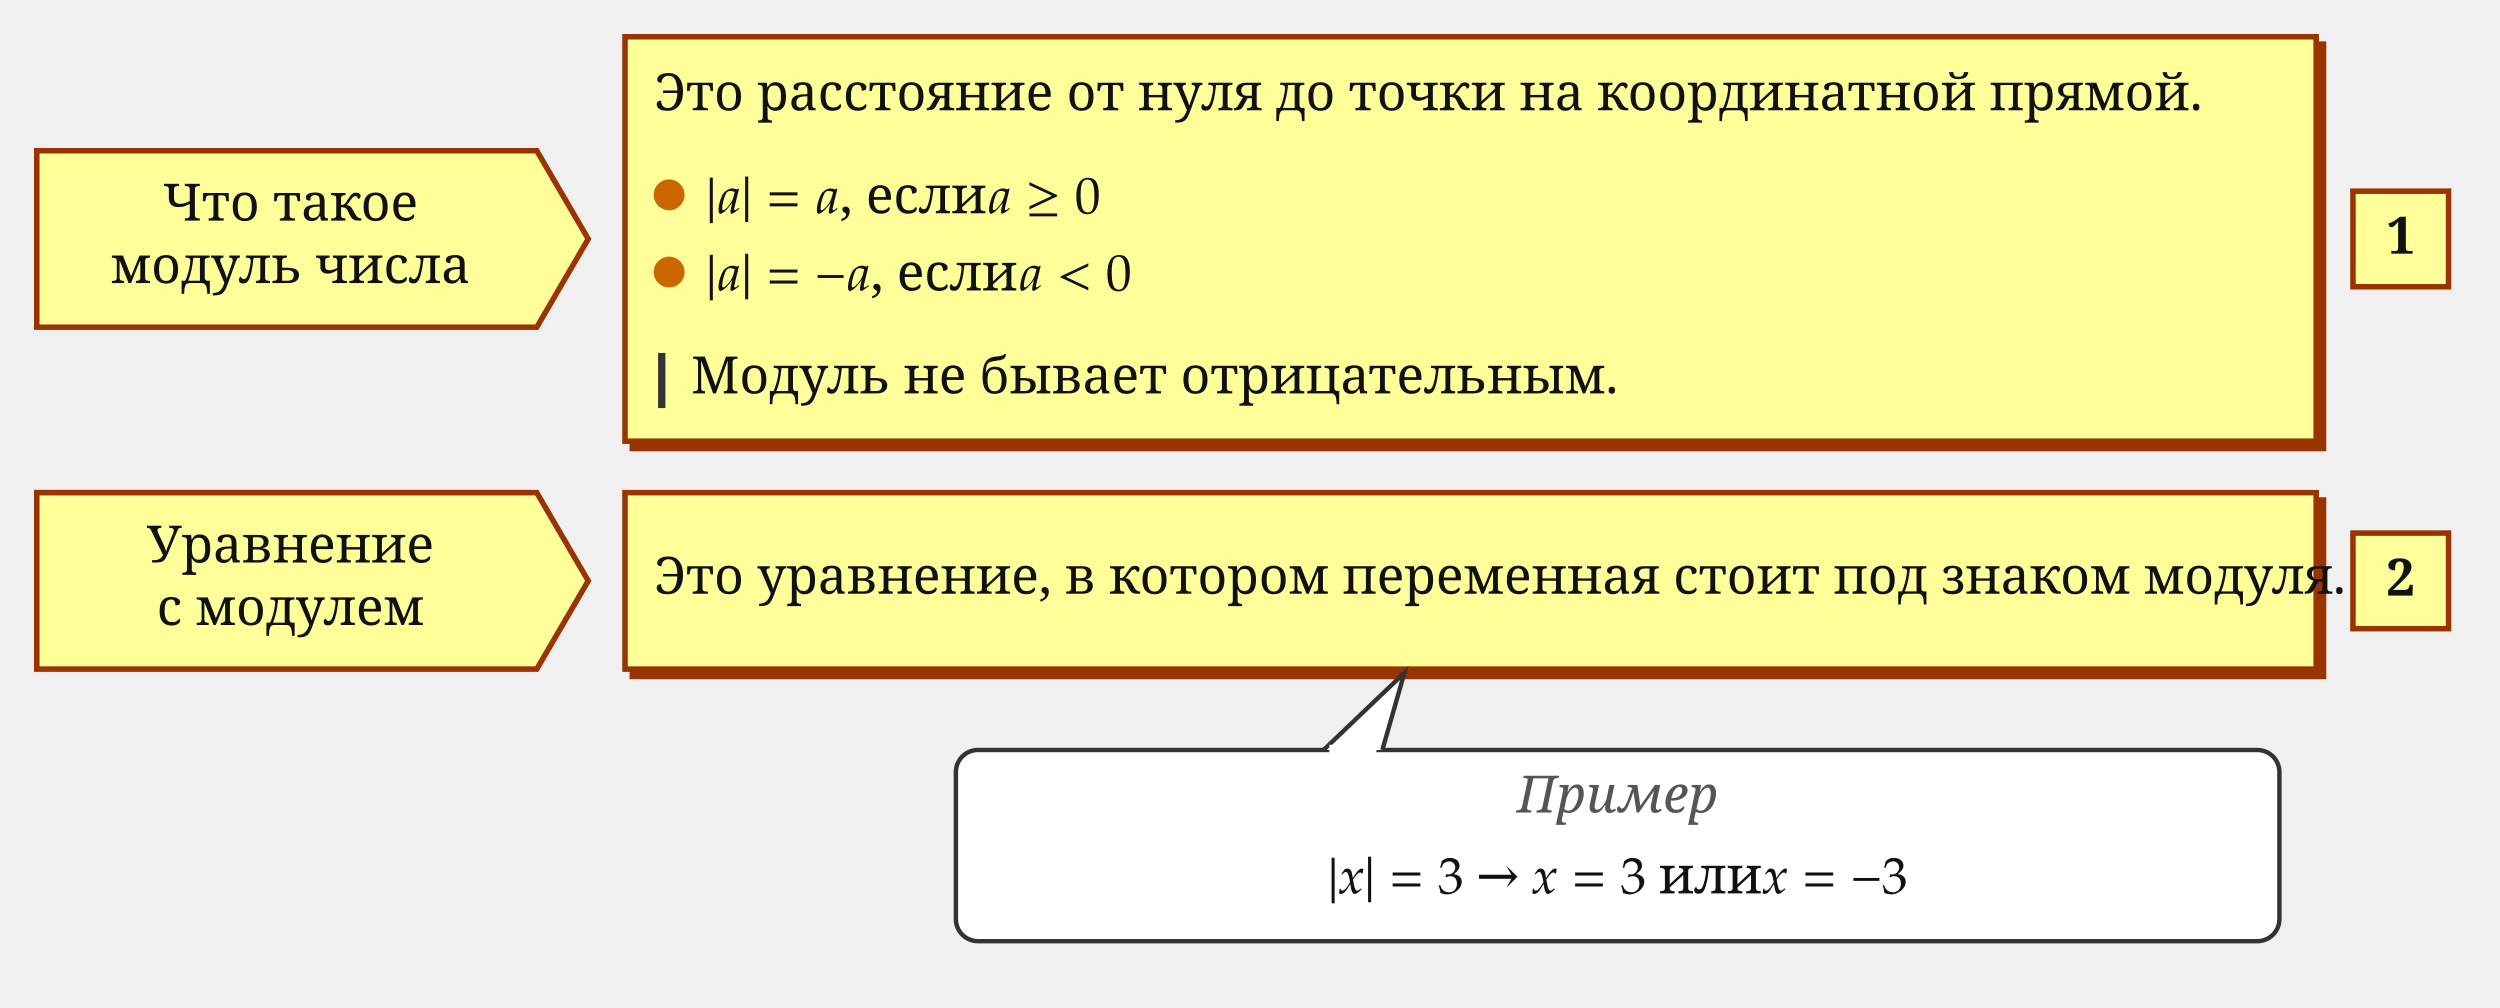
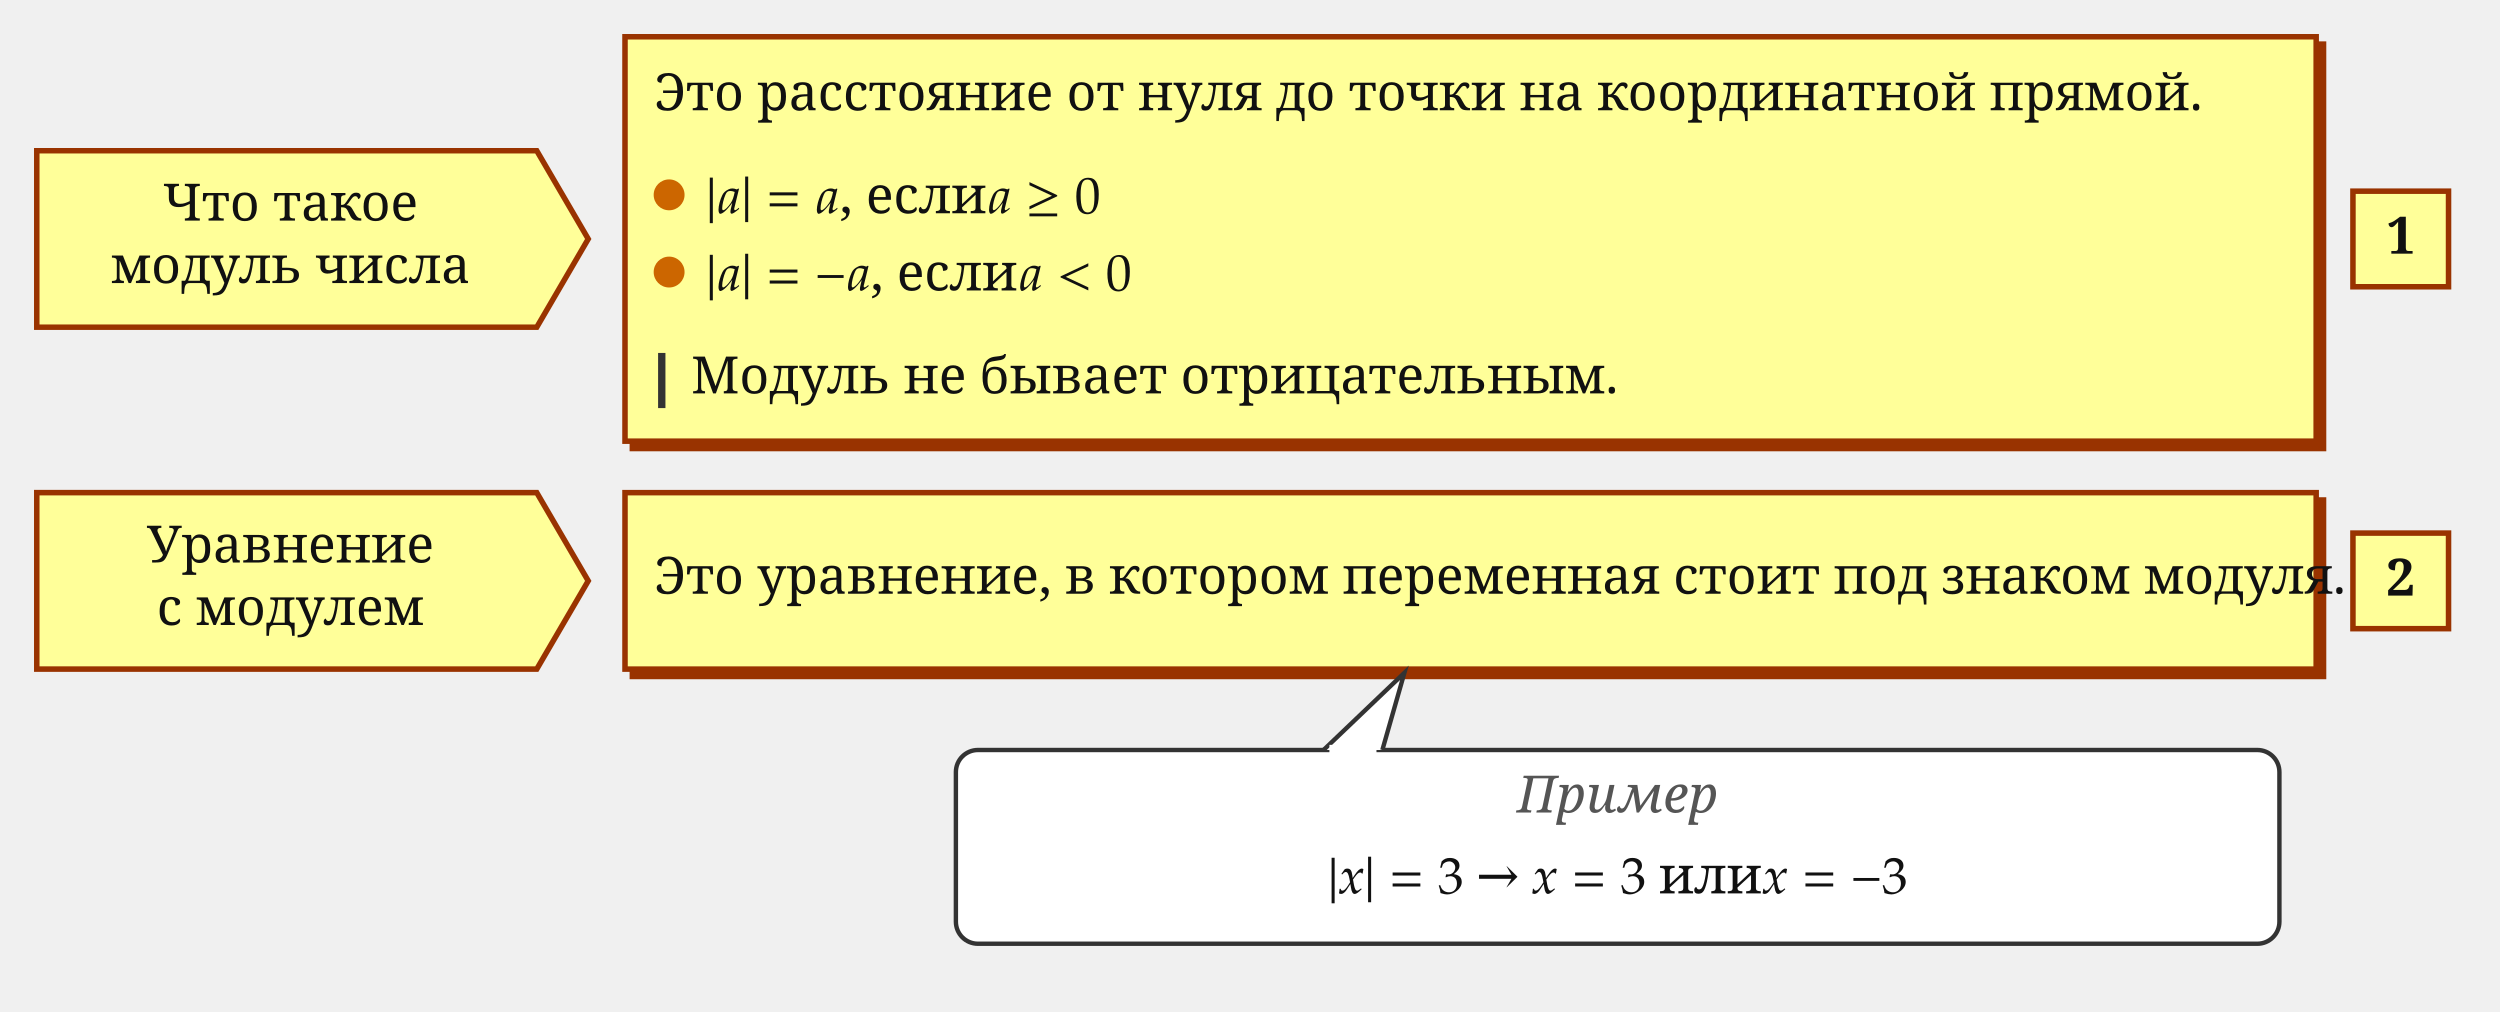
- <svg xmlns="http://www.w3.org/2000/svg" width="680" height="274" viewBox="0 0 680 274" font-family="PT Serif, serif">
+ <svg xmlns="http://www.w3.org/2000/svg" width="680" height="275" viewBox="0 0 680 275" font-family="PT Serif, serif">
  <g transform="translate(0.0,0.0)">
    <path d="M10.0,41.0H146.0L160.0,65.0L146.0,89.0H10.0Z" fill="#FFFF99" stroke="#993300" stroke-width="1.5" />
    <text x="79.0" y="60.0" font-size="14" text-anchor="middle" fill="#111">Что такое</text>
    <text x="79.0" y="77.0" font-size="14" text-anchor="middle" fill="#111">модуль числа</text>
    <g class="memo">
      <rect x="172.0" y="12.0" width="460.0" height="110.0" rx="0" fill="#993300" stroke="#993300" stroke-width="1.5" />
      <rect x="170.0" y="10.0" width="460.0" height="110.0" rx="0" fill="#FFFF99" stroke="#993300" stroke-width="1.5" />
      <g class="memo-t">
        <text x="178.0" y="30.0" font-size="14" text-anchor="start" fill="#111">Это расстояние от нуля до точки на координатной прямой.</text>
        <circle cx="182.0" cy="53.0" r="4.2" fill="#CC6600" />
        <svg x="192.00" y="48.02" width="36.37" height="12.68" viewBox="0 -713 2597.6 905.5" overflow="visible" color="#111">
          <g stroke="currentColor" fill="currentColor" stroke-width="0" transform="scale(1,-1)">
            <g transform="translate(0 -20.5)">
              <path d="M135-172L135 713L76 713L76-172Z" />
            </g>
            <g transform="translate(210,0)">
              <path d="M302 204L273 77C269 60 267 42 267 26C267 4 276-9 291-9C314-9 355 17 437 85L430 106C406 86 377 59 355 59C346 59 340 68 340 82C340 87 340 90 341 93L433 472L423 481L390 463C349 478 332 482 305 482C277 482 257 477 230 464C168 433 135 403 110 354C66 265 35 145 35 67C35 23 50-11 69-11C106-11 186 41 302 204M350 414C328 305 309 253 275 201C218 117 157 59 125 59C113 59 107 72 107 99C107 163 135 280 170 360C194 415 217 433 265 433C288 433 306 429 350 414Z" />
            </g>
            <g transform="translate(687,0)">
              <path d="M135-172L135 713L76 713L76-172Z" />
            </g>
            <g transform="translate(1174.8,0)">
              <path d="M604 347L604 406L65 406L65 347M604 134L604 193L65 193L65 134Z" />
            </g>
            <g transform="translate(2120.6,0)">
              <path d="M302 204L273 77C269 60 267 42 267 26C267 4 276-9 291-9C314-9 355 17 437 85L430 106C406 86 377 59 355 59C346 59 340 68 340 82C340 87 340 90 341 93L433 472L423 481L390 463C349 478 332 482 305 482C277 482 257 477 230 464C168 433 135 403 110 354C66 265 35 145 35 67C35 23 50-11 69-11C106-11 186 41 302 204M350 414C328 305 309 253 275 201C218 117 157 59 125 59C113 59 107 72 107 99C107 163 135 280 170 360C194 415 217 433 265 433C288 433 306 429 350 414Z" />
            </g>
          </g>
        </svg>
        <text x="228.4" y="58.0" font-size="14" text-anchor="start" fill="#111">, если</text>
        <svg x="268.53" y="48.35" width="30.81" height="10.50" viewBox="0 -689 2200.6 750" overflow="visible" color="#111">
          <g stroke="currentColor" fill="currentColor" stroke-width="0" transform="scale(1,-1)">
            <path d="M302 204L273 77C269 60 267 42 267 26C267 4 276-9 291-9C314-9 355 17 437 85L430 106C406 86 377 59 355 59C346 59 340 68 340 82C340 87 340 90 341 93L433 472L423 481L390 463C349 478 332 482 305 482C277 482 257 477 230 464C168 433 135 403 110 354C66 265 35 145 35 67C35 23 50-11 69-11C106-11 186 41 302 204M350 414C328 305 309 253 275 201C218 117 157 59 125 59C113 59 107 72 107 99C107 163 135 280 170 360C194 415 217 433 265 433C288 433 306 429 350 414Z" />
            <g transform="translate(754.8,0)">
              <path d="M604 329L604 351L65 604L65 544L503 339L65 134L65 75M604-61L604-5L65-5L65-61Z" />
            </g>
            <g transform="translate(1701.6,0)">
              <path d="M263 689C108 689 29 566 29 324C29 207 50 106 85 57C120 8 176-20 238-20C389-20 465 110 465 366C465 585 400 689 263 689M245 654C342 654 381 556 381 316C381 103 343 15 251 15C154 15 113 116 113 360C113 571 150 654 245 654Z" />
            </g>
          </g>
        </svg>
        <circle cx="182.0" cy="74.0" r="4.2" fill="#CC6600" />
        <svg x="192.00" y="69.02" width="44.84" height="12.68" viewBox="0 -713 3202.6 905.5" overflow="visible" color="#111">
          <g stroke="currentColor" fill="currentColor" stroke-width="0" transform="scale(1,-1)">
            <g transform="translate(0 -20.5)">
              <path d="M135-172L135 713L76 713L76-172Z" />
            </g>
            <g transform="translate(210,0)">
              <path d="M302 204L273 77C269 60 267 42 267 26C267 4 276-9 291-9C314-9 355 17 437 85L430 106C406 86 377 59 355 59C346 59 340 68 340 82C340 87 340 90 341 93L433 472L423 481L390 463C349 478 332 482 305 482C277 482 257 477 230 464C168 433 135 403 110 354C66 265 35 145 35 67C35 23 50-11 69-11C106-11 186 41 302 204M350 414C328 305 309 253 275 201C218 117 157 59 125 59C113 59 107 72 107 99C107 163 135 280 170 360C194 415 217 433 265 433C288 433 306 429 350 414Z" />
            </g>
            <g transform="translate(687,0)">
              <path d="M135-172L135 713L76 713L76-172Z" />
            </g>
            <g transform="translate(1174.8,0)">
              <path d="M604 347L604 406L65 406L65 347M604 134L604 193L65 193L65 134Z" />
            </g>
            <g transform="translate(2120.6,0)">
              <path d="M555 243L555 299L51 299L51 243Z" />
            </g>
            <g transform="translate(2725.6,0)">
              <path d="M302 204L273 77C269 60 267 42 267 26C267 4 276-9 291-9C314-9 355 17 437 85L430 106C406 86 377 59 355 59C346 59 340 68 340 82C340 87 340 90 341 93L433 472L423 481L390 463C349 478 332 482 305 482C277 482 257 477 230 464C168 433 135 403 110 354C66 265 35 145 35 67C35 23 50-11 69-11C106-11 186 41 302 204M350 414C328 305 309 253 275 201C218 117 157 59 125 59C113 59 107 72 107 99C107 163 135 280 170 360C194 415 217 433 265 433C288 433 306 429 350 414Z" />
            </g>
          </g>
        </svg>
        <text x="236.8" y="79.0" font-size="14" text-anchor="start" fill="#111">, если</text>
        <svg x="277.00" y="69.35" width="30.79" height="9.93" viewBox="0 -689 2199.6 709" overflow="visible" color="#111">
          <g stroke="currentColor" fill="currentColor" stroke-width="0" transform="scale(1,-1)">
            <path d="M302 204L273 77C269 60 267 42 267 26C267 4 276-9 291-9C314-9 355 17 437 85L430 106C406 86 377 59 355 59C346 59 340 68 340 82C340 87 340 90 341 93L433 472L423 481L390 463C349 478 332 482 305 482C277 482 257 477 230 464C168 433 135 403 110 354C66 265 35 145 35 67C35 23 50-11 69-11C106-11 186 41 302 204M350 414C328 305 309 253 275 201C218 117 157 59 125 59C113 59 107 72 107 99C107 163 135 280 170 360C194 415 217 433 265 433C288 433 306 429 350 414Z" />
            <g transform="translate(754.8,0)">
              <path d="M604 0L604 59L166 264L604 469L604 528L65 273L65 252Z" />
            </g>
            <g transform="translate(1700.6,0)">
              <path d="M263 689C108 689 29 566 29 324C29 207 50 106 85 57C120 8 176-20 238-20C389-20 465 110 465 366C465 585 400 689 263 689M245 654C342 654 381 556 381 316C381 103 343 15 251 15C154 15 113 116 113 360C113 571 150 654 245 654Z" />
            </g>
          </g>
        </svg>
        <line x1="180.0" y1="96.0" x2="180.0" y2="111.0" stroke="#333" stroke-width="2" />
        <text x="188.0" y="107.0" font-size="14" text-anchor="start" fill="#111">Модуль не бывает отрицательным.</text>
      </g>
    </g>
    <rect x="640.0" y="52.0" width="26.0" height="26.0" rx="0" fill="#FFFF99" stroke="#993300" stroke-width="1.5" />
    <text x="653.0" y="69.0" font-size="14" text-anchor="middle" font-weight="bold" fill="#111">1</text>
    <path d="M10.0,134.0H146.0L160.0,158.0L146.0,182.0H10.0Z" fill="#FFFF99" stroke="#993300" stroke-width="1.5" />
    <text x="79.0" y="153.0" font-size="14" text-anchor="middle" fill="#111">Уравнение</text>
    <text x="79.0" y="170.0" font-size="14" text-anchor="middle" fill="#111">с модулем</text>
    <g class="memo">
      <rect x="172.0" y="136.0" width="460.0" height="48.0" rx="0" fill="#993300" stroke="#993300" stroke-width="1.5" />
      <rect x="170.0" y="134.0" width="460.0" height="48.0" rx="0" fill="#FFFF99" stroke="#993300" stroke-width="1.5" />
      <g class="memo-t">
        <text x="178.0" y="161.5" font-size="14" text-anchor="start" fill="#111">Это уравнение, в котором переменная стоит под знаком модуля.</text>
      </g>
    </g>
    <rect x="640.0" y="145.0" width="26.0" height="26.0" rx="0" fill="#FFFF99" stroke="#993300" stroke-width="1.5" />
    <text x="653.0" y="162.0" font-size="14" text-anchor="middle" font-weight="bold" fill="#111">2</text>
-     <rect x="260.0" y="204.0" width="360.0" height="52.0" rx="6" fill="#FFFFFF" stroke="#333333" stroke-width="1.2" />
+     <rect x="260.0" y="204.0" width="360.0" height="52.7" rx="6" fill="#FFFFFF" stroke="#333333" stroke-width="1.2" />
    <g data-k="tail">
      <path d="M360.0,204.0L382.0,183.0L376.0,204.0" fill="#FFFFFF" stroke="#333333" stroke-width="1.2" />
      <line x1="361.6" y1="204.0" x2="374.4" y2="204.0" stroke="#FFFFFF" stroke-width="2.8" />
    </g>
    <text x="440.0" y="221.0" font-size="14" text-anchor="middle" font-style="italic" fill="#555">Пример</text>
    <svg x="361.13" y="233.02" width="36.98" height="12.68" viewBox="0 -713 2641.6 905.5" overflow="visible" color="#111">
      <g stroke="currentColor" fill="currentColor" stroke-width="0" transform="scale(1,-1)">
        <g transform="translate(0 -20.5)">
          <path d="M135-172L135 713L76 713L76-172Z" />
        </g>
        <g transform="translate(210,0)">
          <path d="M9 1C24-7 40-11 52-11C85-11 124 18 155 65L231 182L242 113C255 28 278-11 314-11C336-11 368 6 400 35L449 79L440 98C404 68 379 53 363 53C348 53 335 63 325 83C316 102 305 139 300 168L282 269L317 318C364 383 391 406 422 406C438 406 450 398 455 383L469 387L484 472C472 479 463 482 454 482C414 482 374 446 312 354L275 299L269 347C257 446 230 482 171 482C145 482 123 474 114 461L56 378L73 368C103 402 123 416 142 416C175 416 197 375 214 277L225 215L185 153C142 86 108 54 80 54C65 54 54 58 52 63L41 91L21 88C21 53 13 27 9 1Z" />
        </g>
        <g transform="translate(709,0)">
          <path d="M135-172L135 713L76 713L76-172Z" />
        </g>
        <g transform="translate(1196.8,0)">
          <path d="M604 347L604 406L65 406L65 347M604 134L604 193L65 193L65 134Z" />
        </g>
        <g transform="translate(2142.6,0)">
          <path d="M462 224C462 345 355 366 308 374C388 436 418 482 418 541C418 630 344 689 233 689C165 689 120 670 72 622L43 498L74 498L92 554C103 588 166 622 218 622C283 622 336 569 336 506C336 431 277 368 206 368C198 368 187 369 174 370L159 371L147 318L154 312C192 329 211 334 238 334C321 334 369 281 369 190C369 88 308 21 215 21C169 21 128 36 98 64C74 86 61 109 42 163L15 153C36 92 44 56 50 6C103-12 147-20 184-20C307-20 462 87 462 224Z" />
        </g>
      </g>
    </svg>
    <text x="401.5" y="243.0" font-size="14" text-anchor="start" fill="#111">→</text>
    <svg x="416.65" y="233.35" width="31.10" height="9.93" viewBox="0 -689 2221.6 709" overflow="visible" color="#111">
      <g stroke="currentColor" fill="currentColor" stroke-width="0" transform="scale(1,-1)">
        <path d="M9 1C24-7 40-11 52-11C85-11 124 18 155 65L231 182L242 113C255 28 278-11 314-11C336-11 368 6 400 35L449 79L440 98C404 68 379 53 363 53C348 53 335 63 325 83C316 102 305 139 300 168L282 269L317 318C364 383 391 406 422 406C438 406 450 398 455 383L469 387L484 472C472 479 463 482 454 482C414 482 374 446 312 354L275 299L269 347C257 446 230 482 171 482C145 482 123 474 114 461L56 378L73 368C103 402 123 416 142 416C175 416 197 375 214 277L225 215L185 153C142 86 108 54 80 54C65 54 54 58 52 63L41 91L21 88C21 53 13 27 9 1Z" />
        <g transform="translate(776.8,0)">
          <path d="M604 347L604 406L65 406L65 347M604 134L604 193L65 193L65 134Z" />
        </g>
        <g transform="translate(1722.6,0)">
          <path d="M462 224C462 345 355 366 308 374C388 436 418 482 418 541C418 630 344 689 233 689C165 689 120 670 72 622L43 498L74 498L92 554C103 588 166 622 218 622C283 622 336 569 336 506C336 431 277 368 206 368C198 368 187 369 174 370L159 371L147 318L154 312C192 329 211 334 238 334C321 334 369 281 369 190C369 88 308 21 215 21C169 21 128 36 98 64C74 86 61 109 42 163L15 153C36 92 44 56 50 6C103-12 147-20 184-20C307-20 462 87 462 224Z" />
        </g>
      </g>
    </svg>
    <text x="451.2" y="243.0" font-size="14" text-anchor="start" fill="#111">или</text>
    <svg x="479.30" y="233.35" width="39.57" height="9.93" viewBox="0 -689 2826.6 709" overflow="visible" color="#111">
      <g stroke="currentColor" fill="currentColor" stroke-width="0" transform="scale(1,-1)">
        <path d="M9 1C24-7 40-11 52-11C85-11 124 18 155 65L231 182L242 113C255 28 278-11 314-11C336-11 368 6 400 35L449 79L440 98C404 68 379 53 363 53C348 53 335 63 325 83C316 102 305 139 300 168L282 269L317 318C364 383 391 406 422 406C438 406 450 398 455 383L469 387L484 472C472 479 463 482 454 482C414 482 374 446 312 354L275 299L269 347C257 446 230 482 171 482C145 482 123 474 114 461L56 378L73 368C103 402 123 416 142 416C175 416 197 375 214 277L225 215L185 153C142 86 108 54 80 54C65 54 54 58 52 63L41 91L21 88C21 53 13 27 9 1Z" />
        <g transform="translate(776.8,0)">
          <path d="M604 347L604 406L65 406L65 347M604 134L604 193L65 193L65 134Z" />
        </g>
        <g transform="translate(1722.6,0)">
          <path d="M555 243L555 299L51 299L51 243Z" />
        </g>
        <g transform="translate(2327.6,0)">
          <path d="M462 224C462 345 355 366 308 374C388 436 418 482 418 541C418 630 344 689 233 689C165 689 120 670 72 622L43 498L74 498L92 554C103 588 166 622 218 622C283 622 336 569 336 506C336 431 277 368 206 368C198 368 187 369 174 370L159 371L147 318L154 312C192 329 211 334 238 334C321 334 369 281 369 190C369 88 308 21 215 21C169 21 128 36 98 64C74 86 61 109 42 163L15 153C36 92 44 56 50 6C103-12 147-20 184-20C307-20 462 87 462 224Z" />
        </g>
      </g>
    </svg>
  </g>
</svg>
